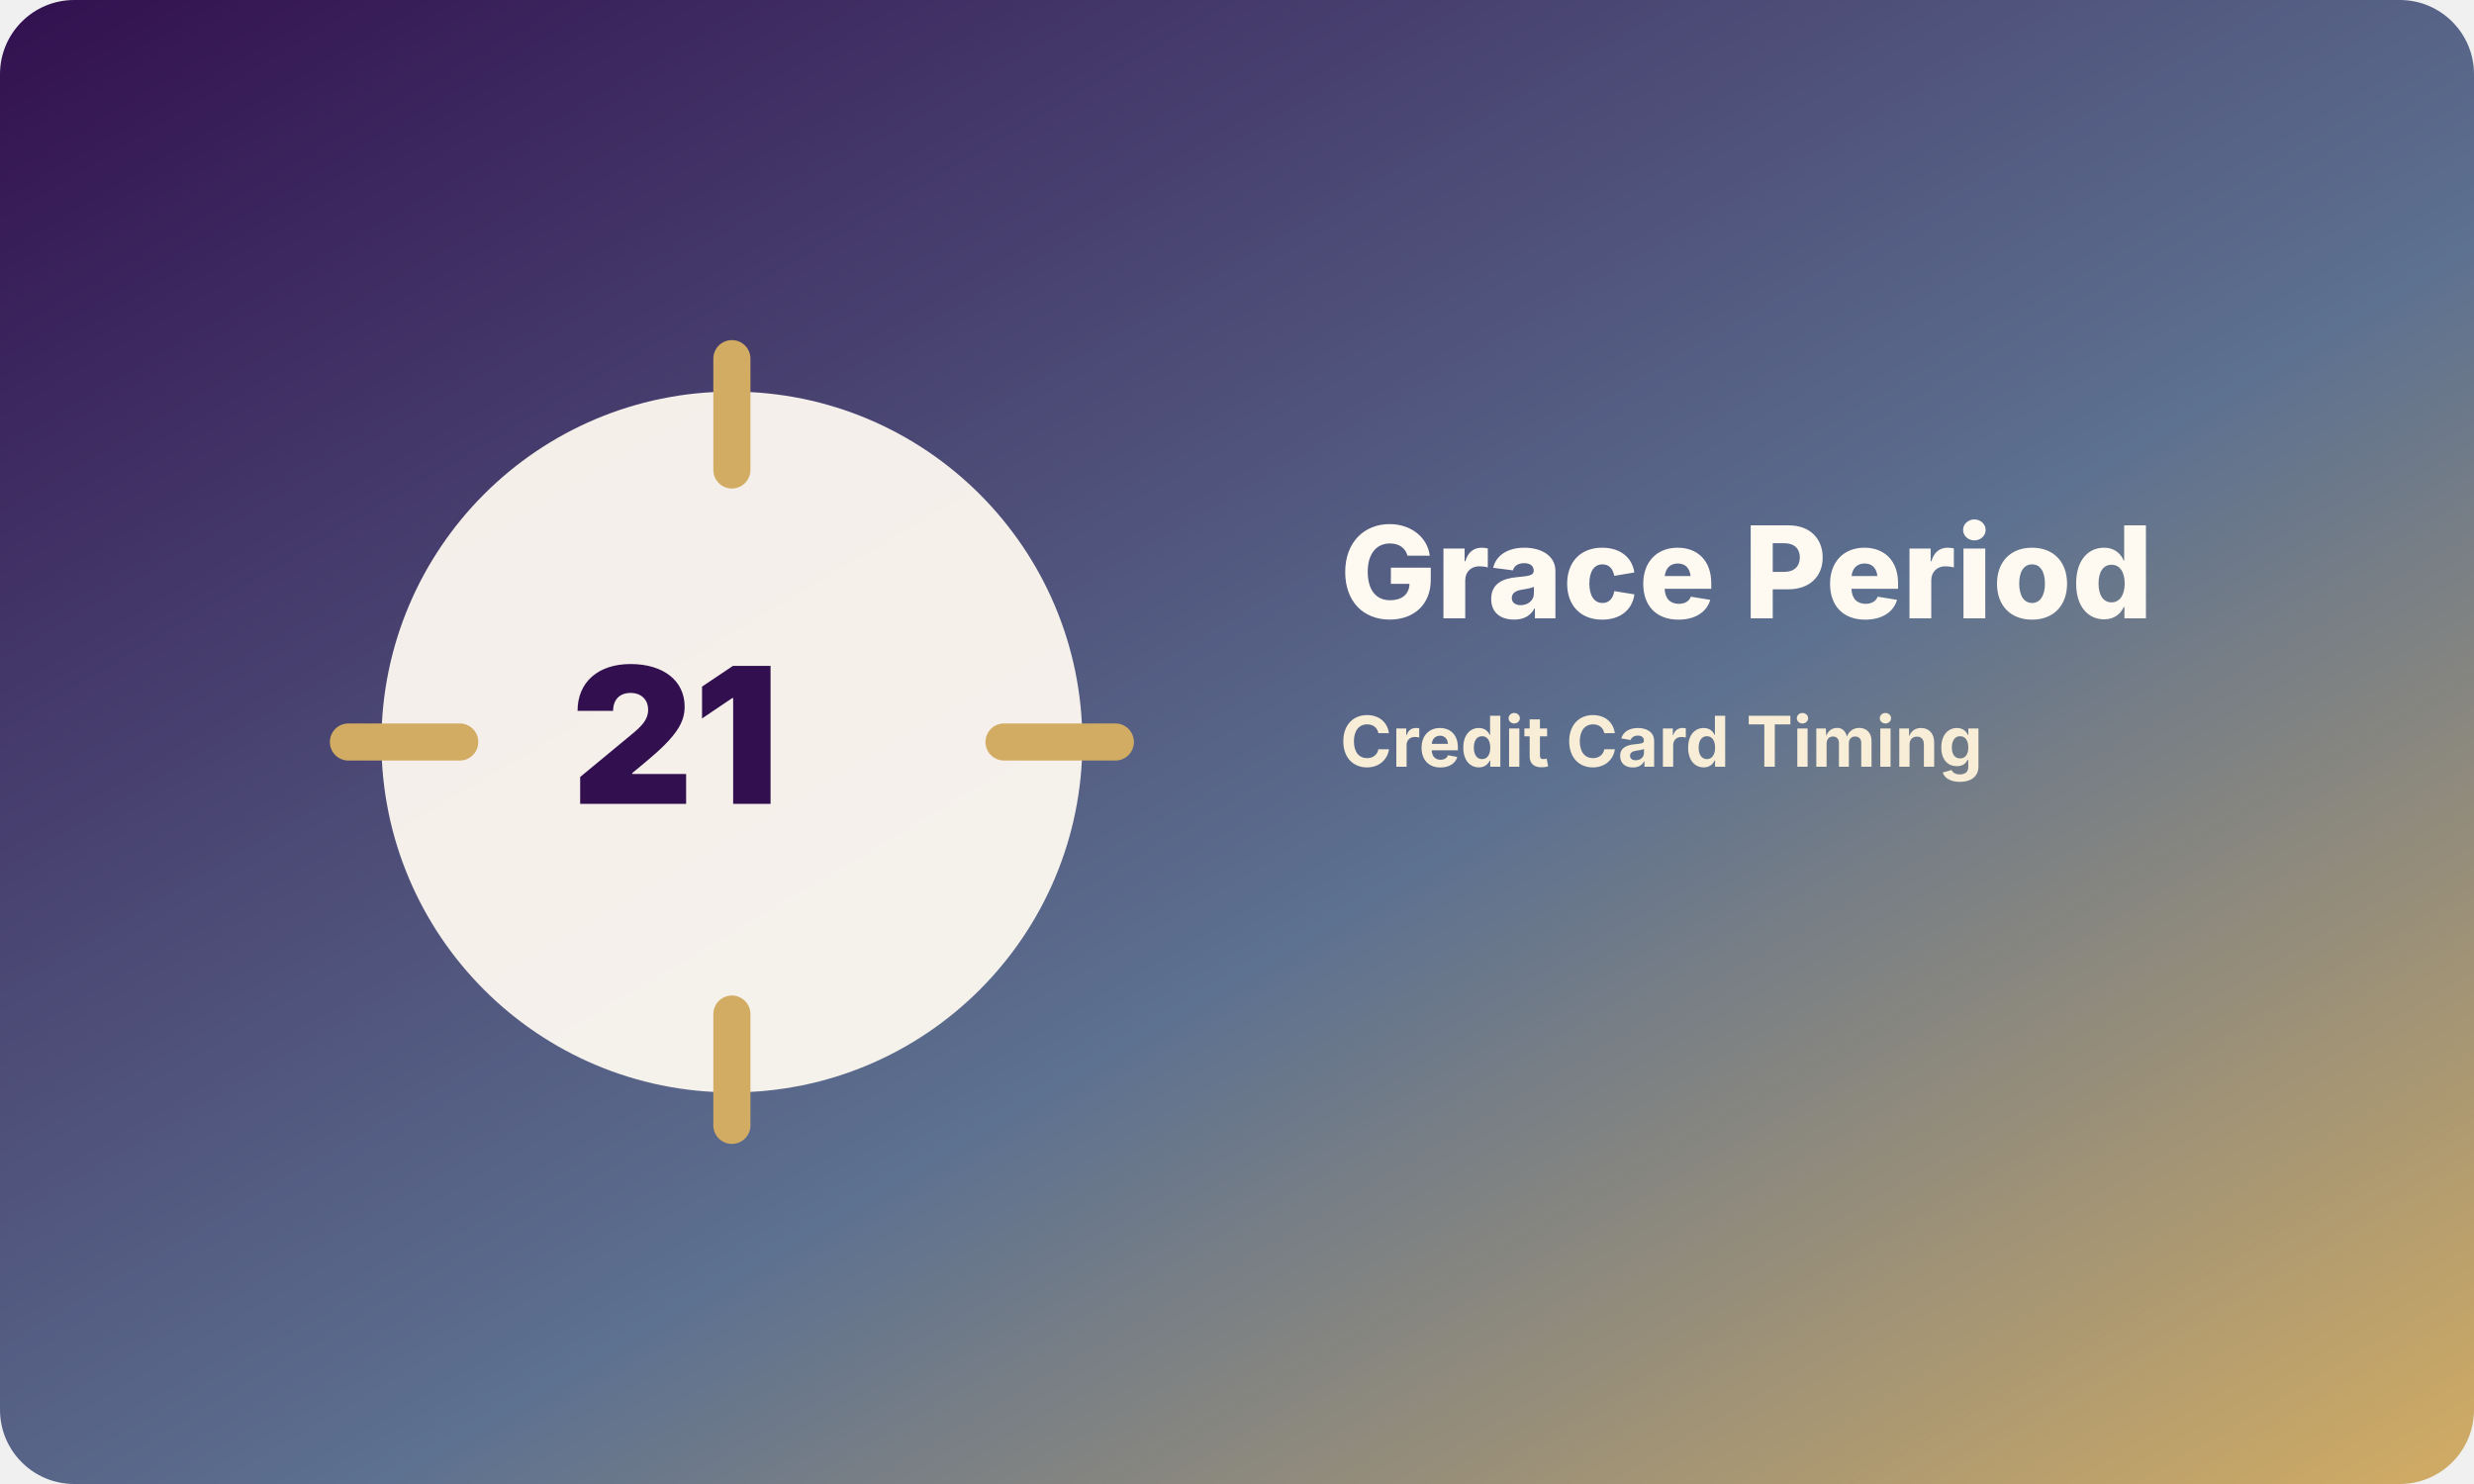
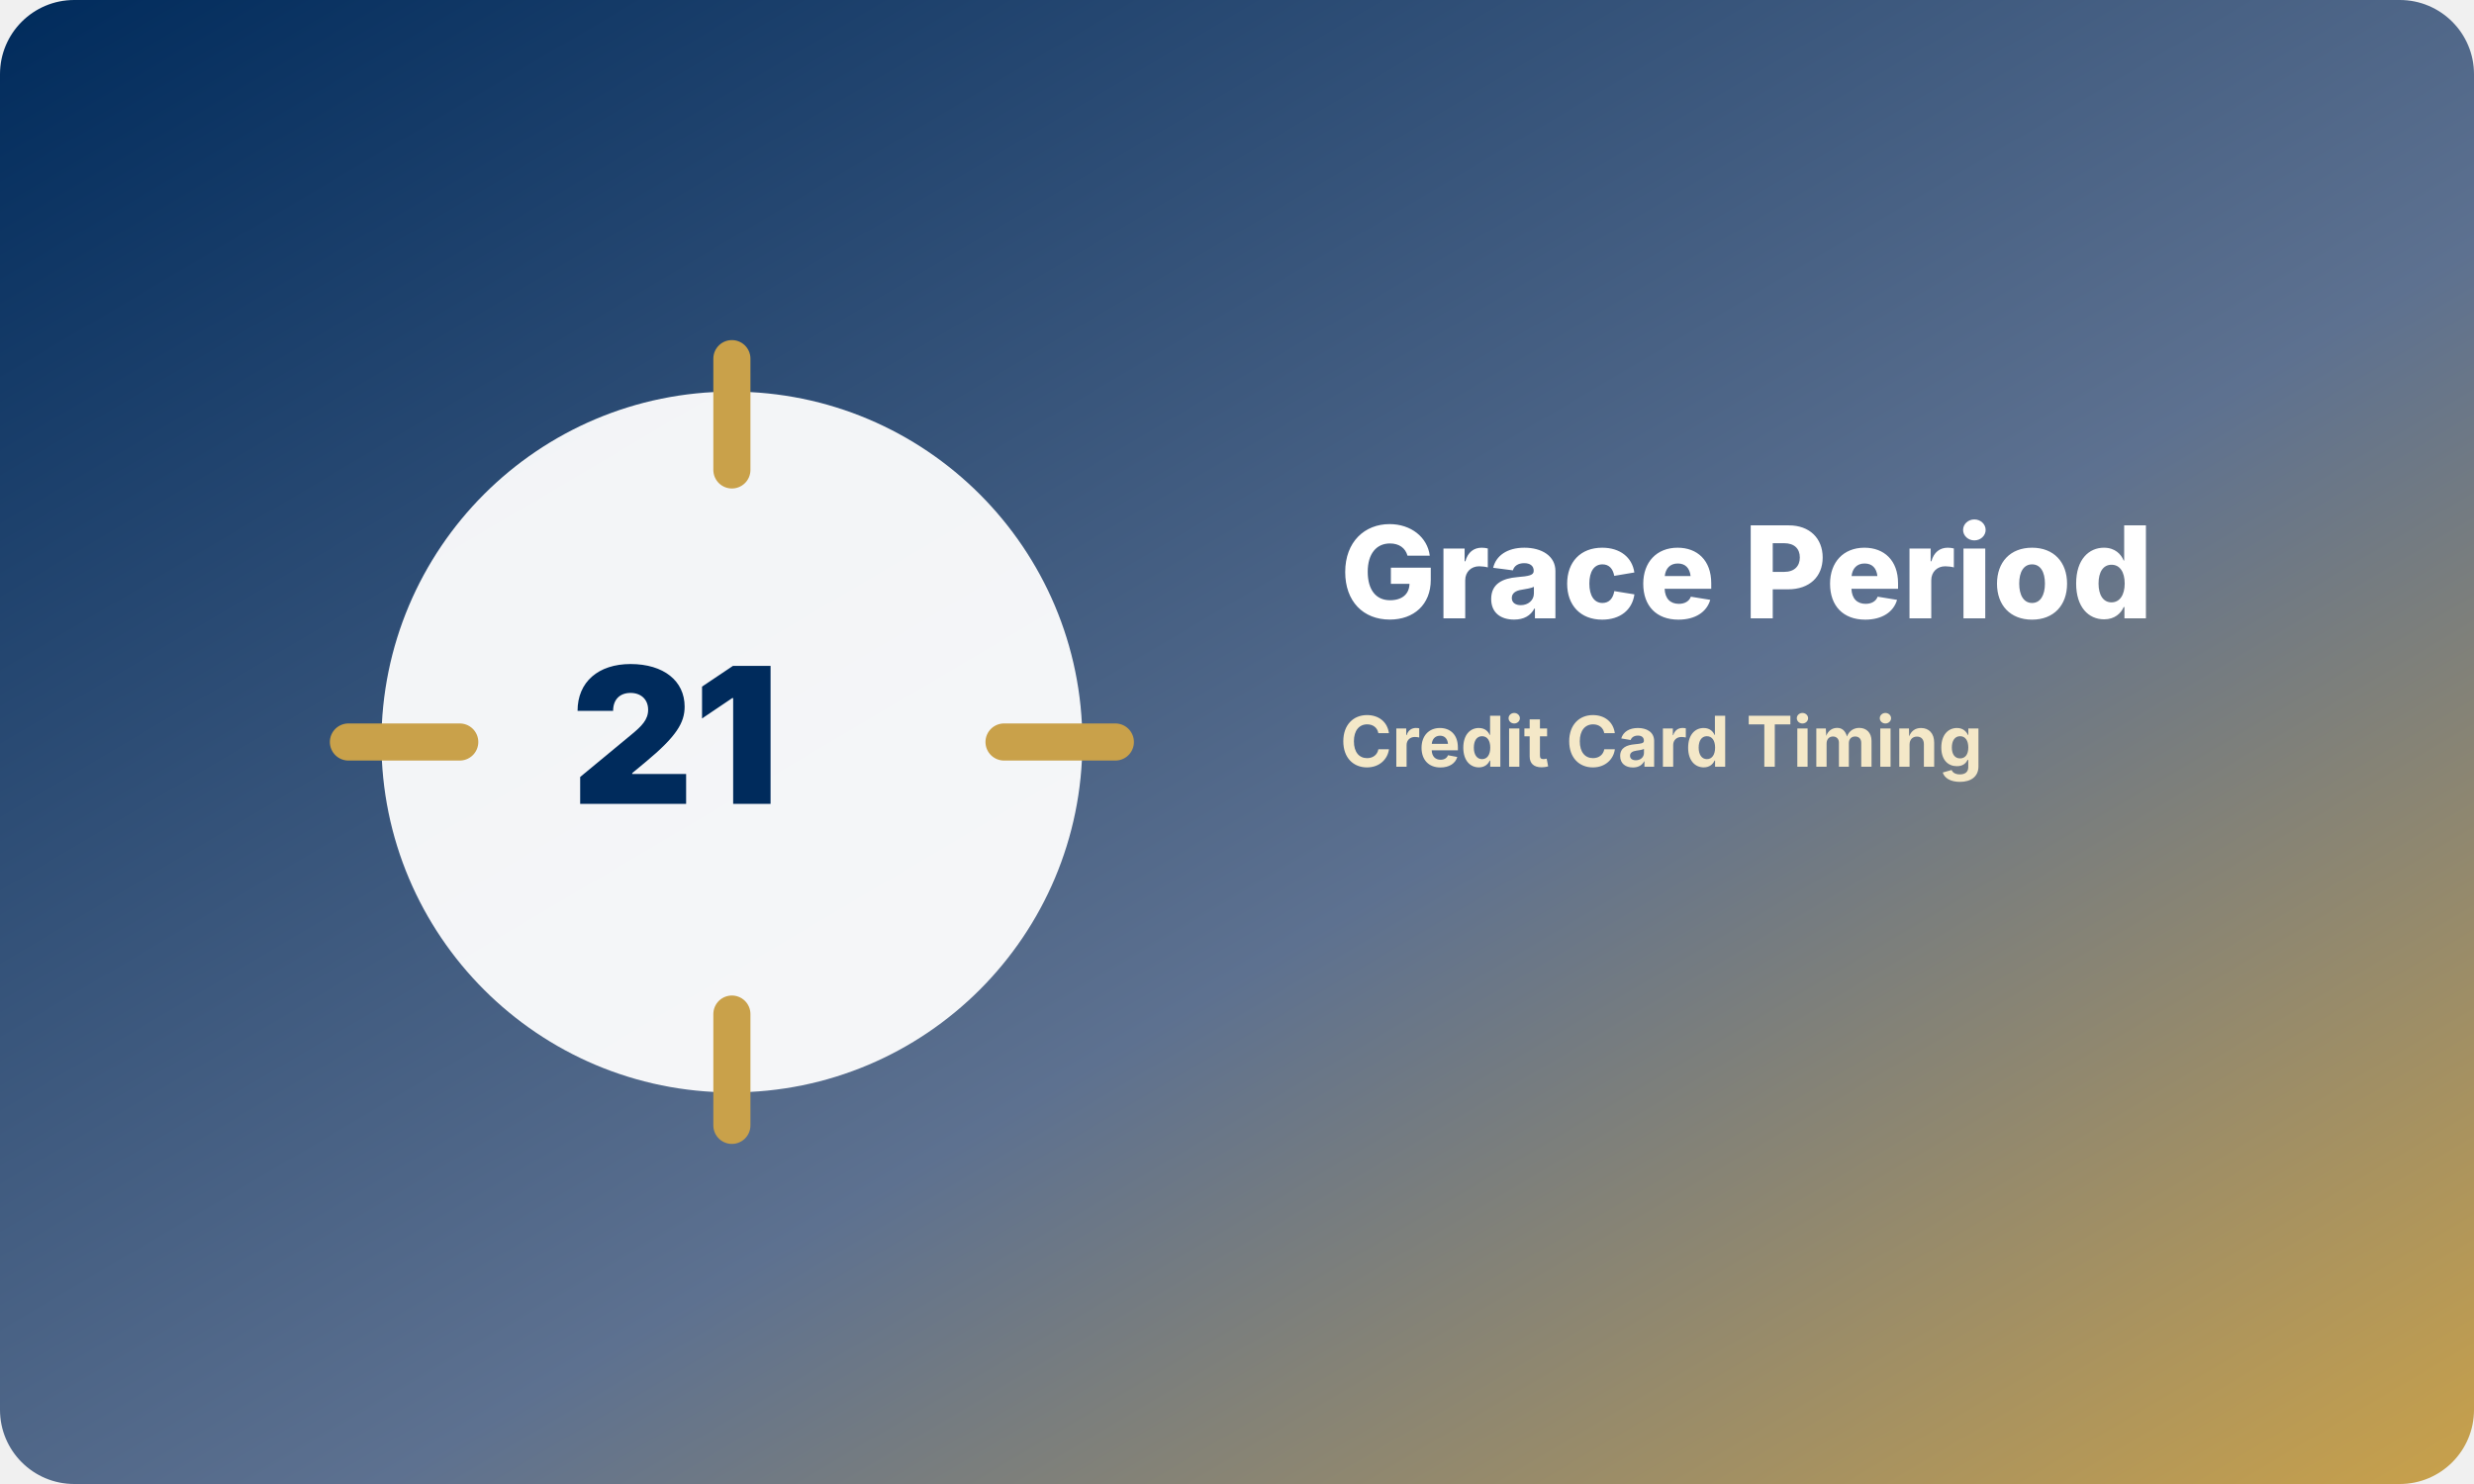
<svg xmlns="http://www.w3.org/2000/svg" width="1200" height="720" viewBox="0 0 1200 720" role="img" aria-labelledby="title desc">
  <defs>
    <linearGradient id="bg" x1="0" y1="0" x2="1" y2="1">
-       <stop stop-color="#32104f" />
+       <stop stop-color="#002B5C" />
      <stop offset=".58" stop-color="#5d7190" />
-       <stop offset="1" stop-color="#d2ac63" />
+       <stop offset="1" stop-color="#C9A14A" />
    </linearGradient>
  </defs>
  <rect width="1200" height="720" rx="36" fill="url(#bg)" />
-   <circle cx="355" cy="360" r="170" fill="#fffaf1" opacity=".94" />
-   <text x="277" y="390" fill="#32104f" font-family="Inter, Arial, sans-serif" font-size="92" font-weight="900">21</text>
-   <path d="M355 228v-54M355 546v-54M487 360h54M169 360h54" stroke="#d2ac63" stroke-width="18" stroke-linecap="round" />
-   <text x="650" y="300" fill="#fffaf1" font-family="Inter, Arial, sans-serif" font-size="62" font-weight="800">Grace Period</text>
-   <text x="650" y="372" fill="#f8edd6" font-family="Inter, Arial, sans-serif" font-size="34" font-weight="700">Credit Card Timing</text>
+   <circle cx="355" cy="360" r="170" fill="#FFFFFF" opacity=".94" />
+   <text x="277" y="390" fill="#002B5C" font-family="Inter, Arial, sans-serif" font-size="92" font-weight="900">21</text>
+   <path d="M355 228v-54M355 546v-54M487 360h54M169 360h54" stroke="#C9A14A" stroke-width="18" stroke-linecap="round" />
+   <text x="650" y="300" fill="#FFFFFF" font-family="Inter, Arial, sans-serif" font-size="62" font-weight="800">Grace Period</text>
+   <text x="650" y="372" fill="#F4E8C8" font-family="Inter, Arial, sans-serif" font-size="34" font-weight="700">Credit Card Timing</text>
</svg>
